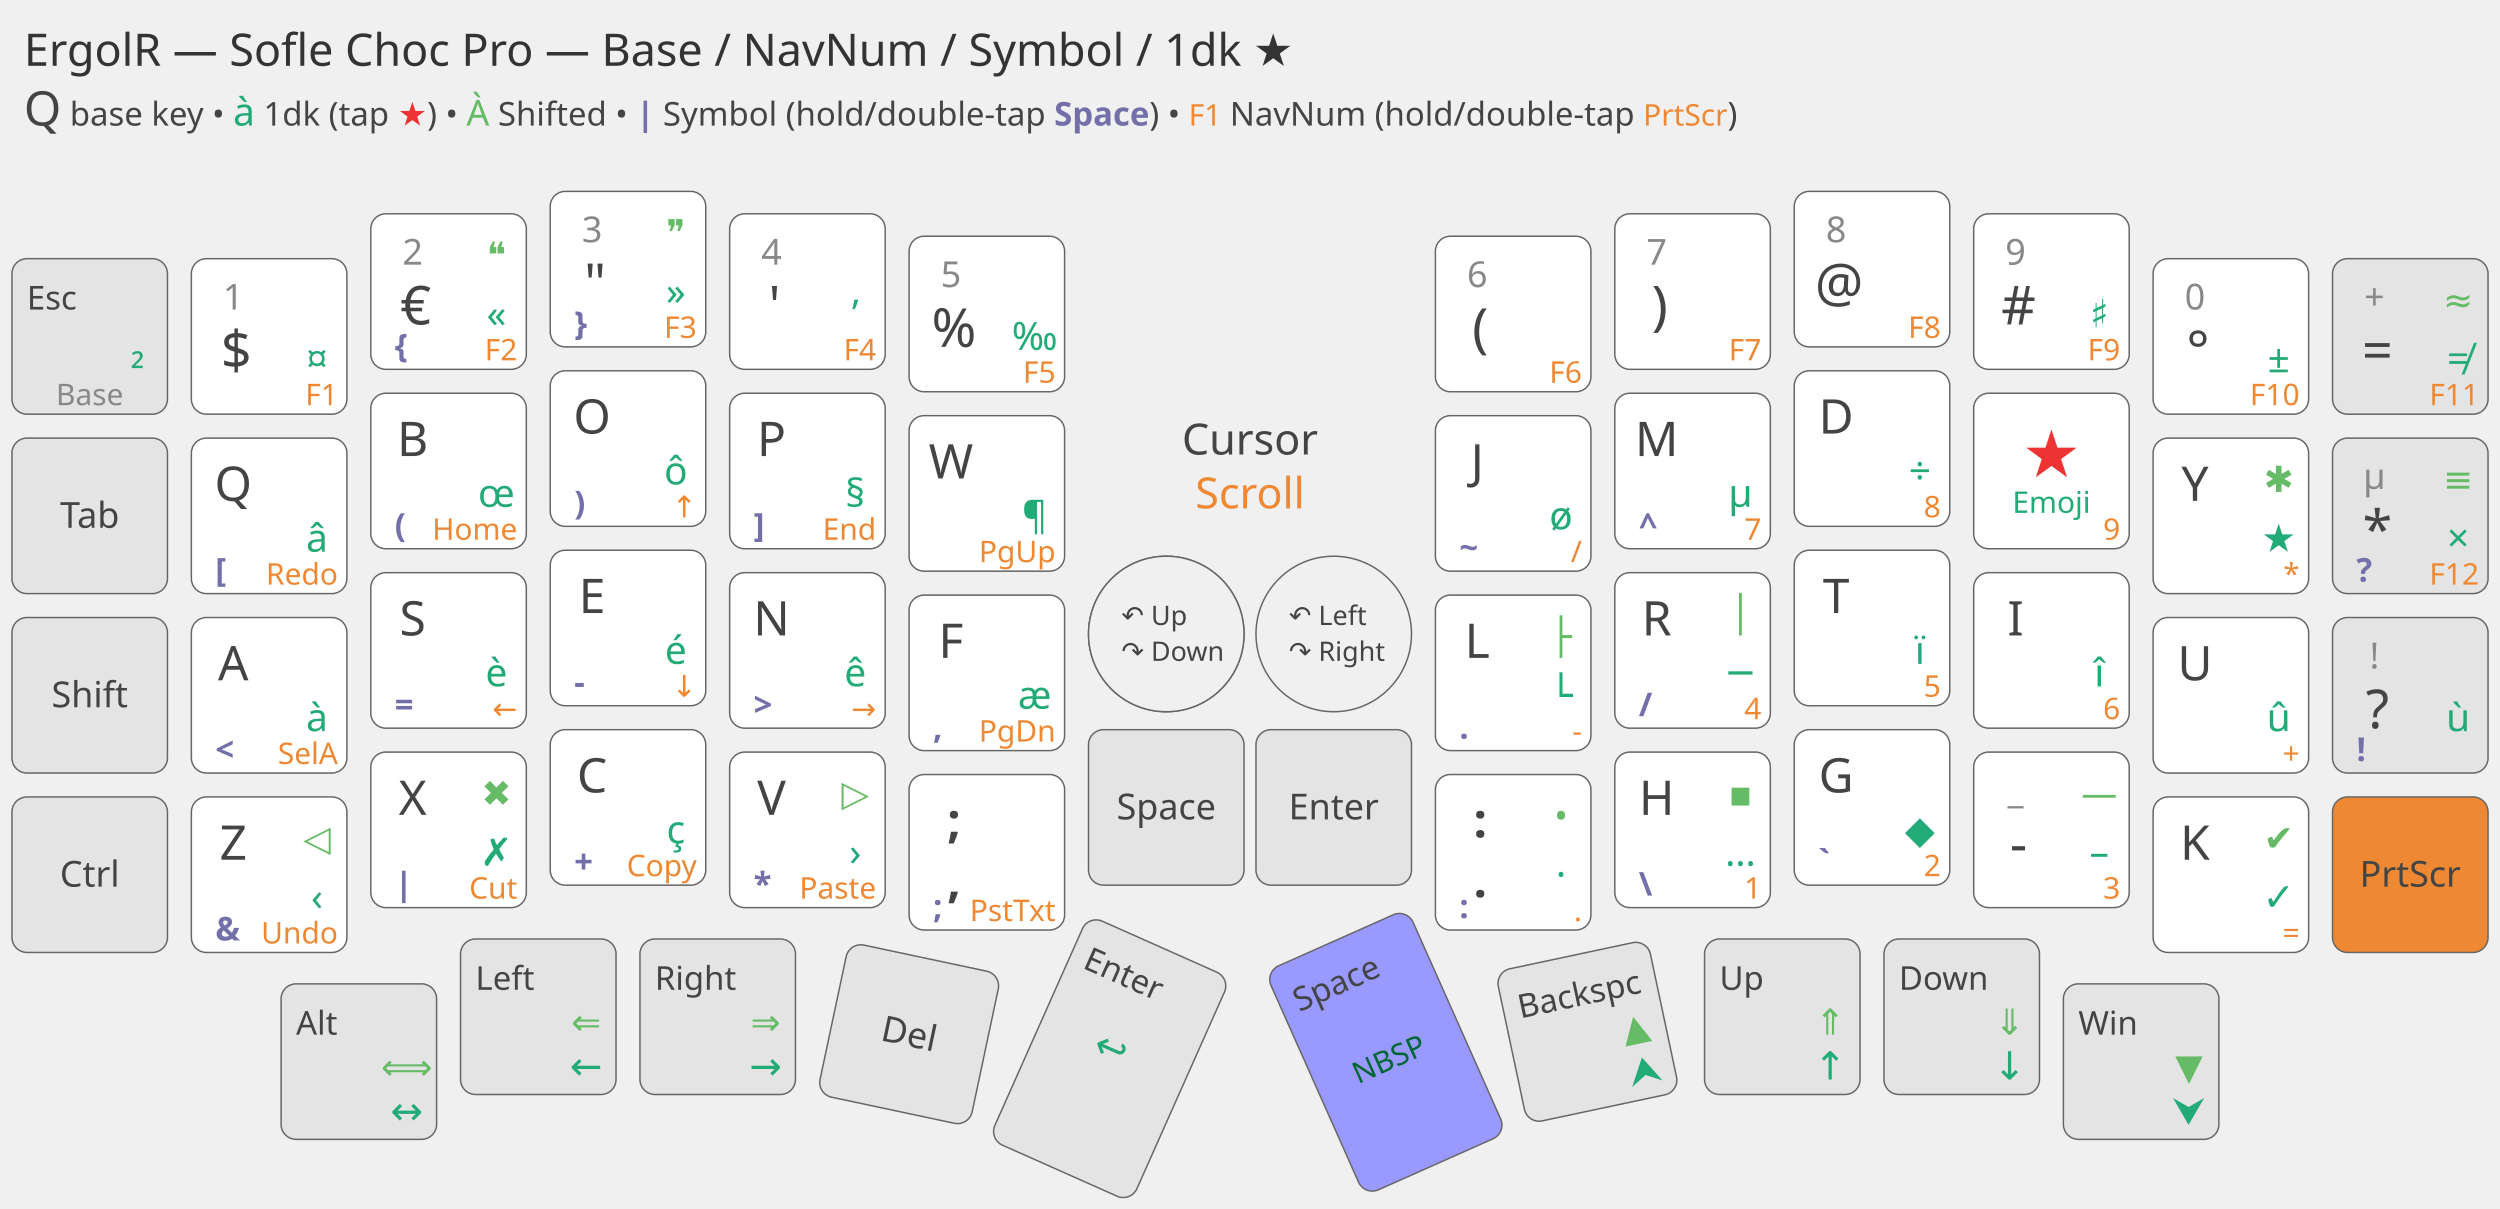
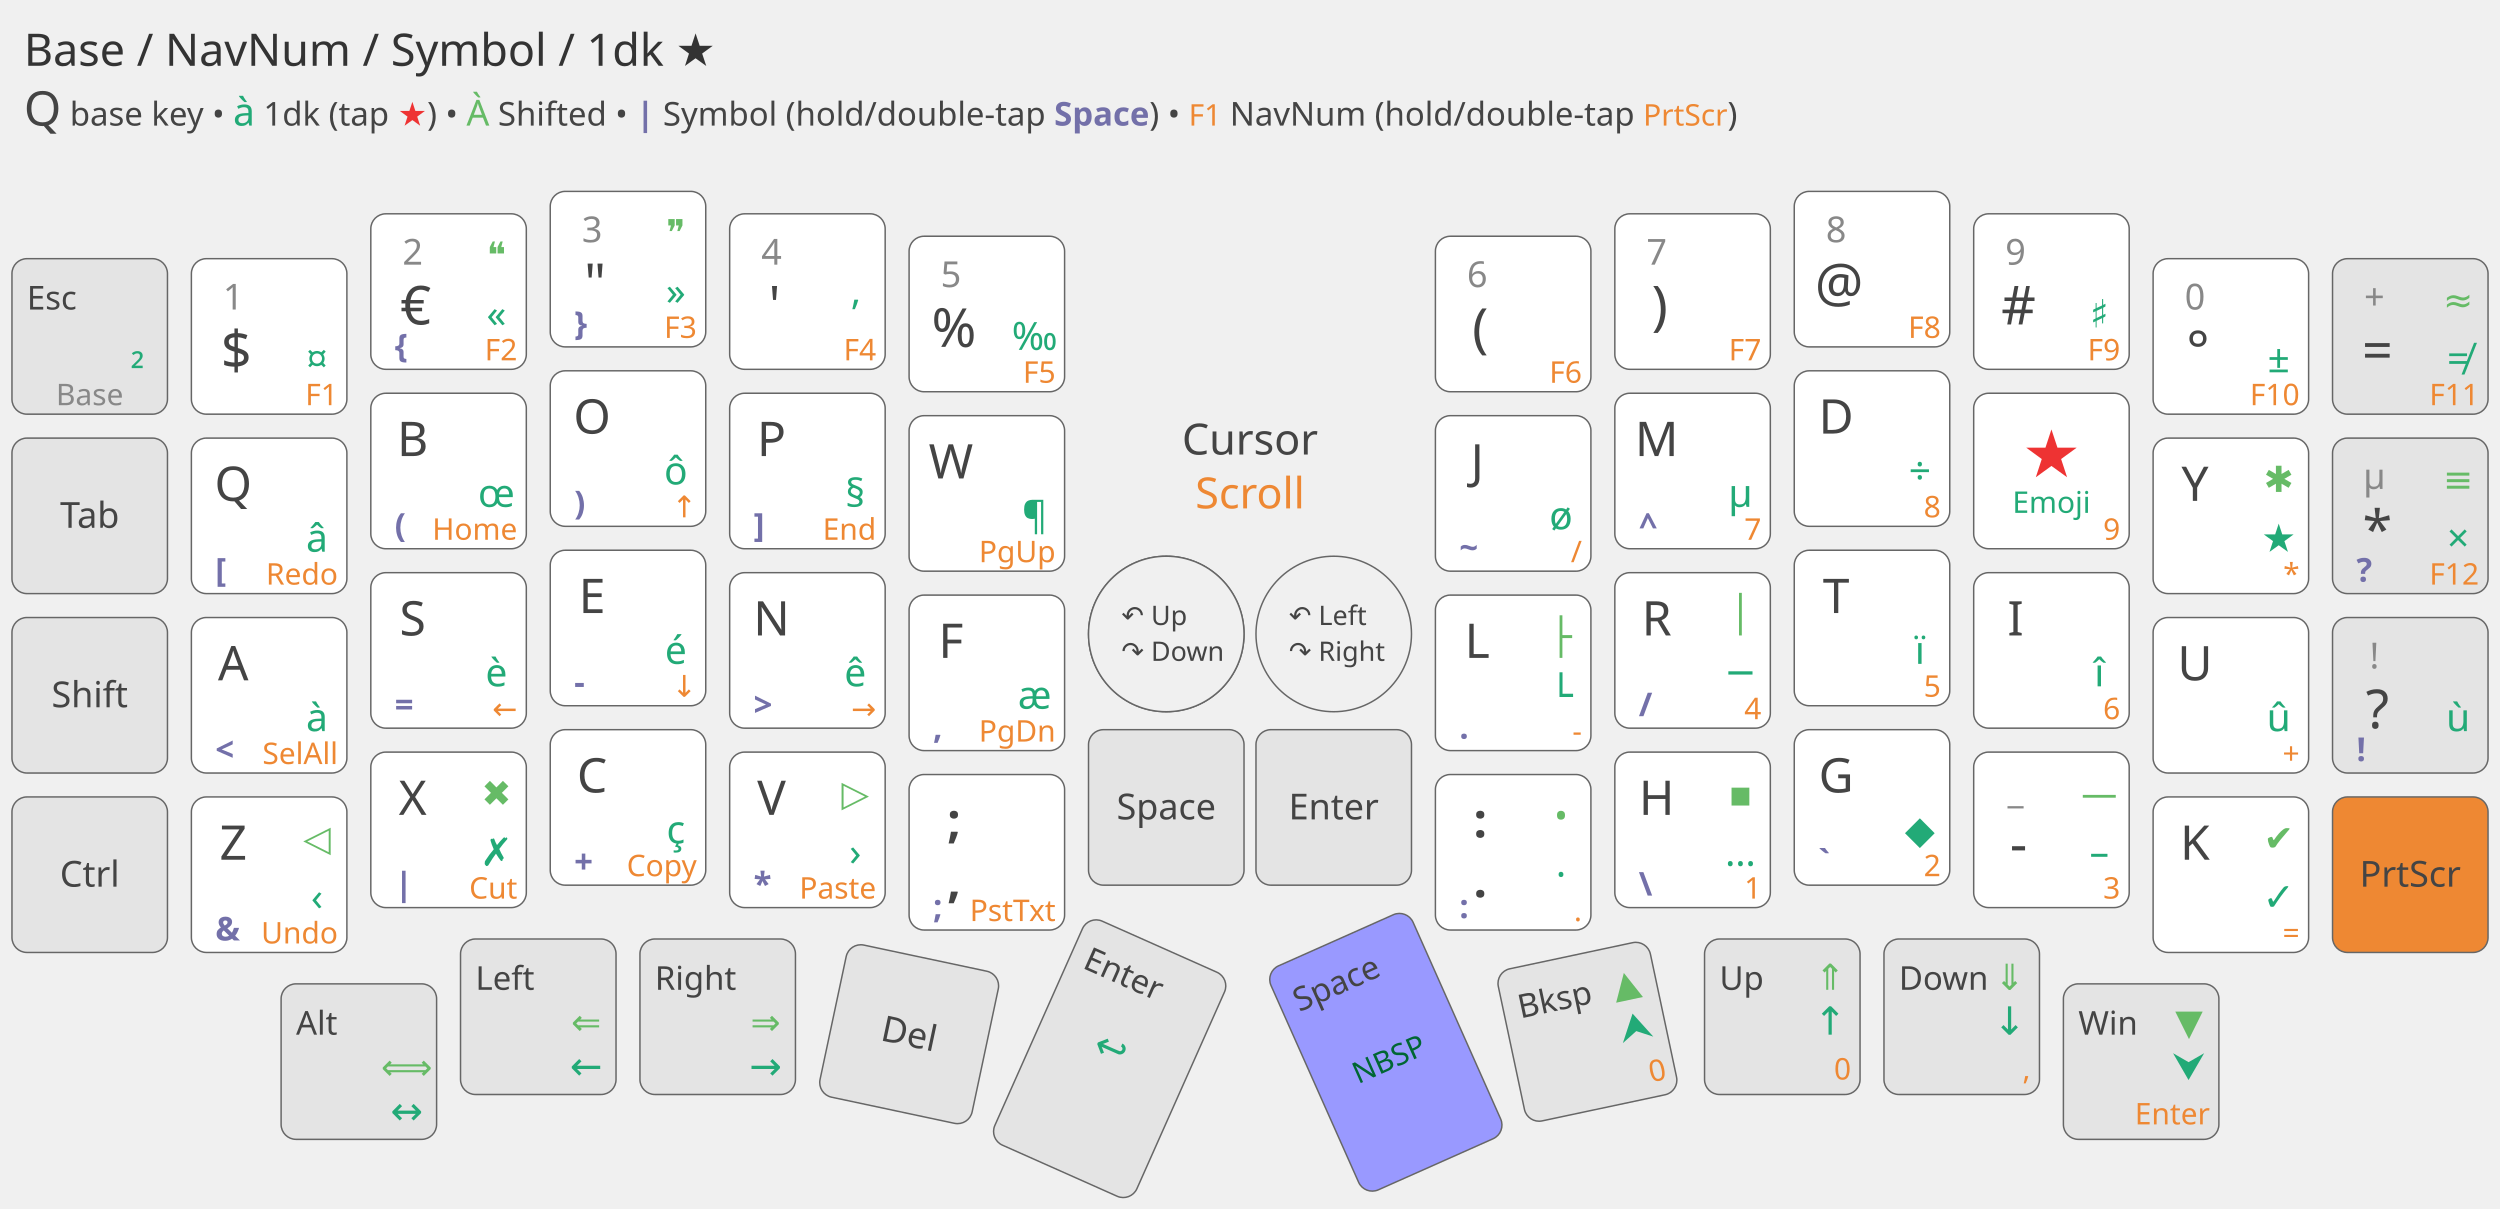
<svg xmlns="http://www.w3.org/2000/svg" viewBox="0 0 836 404">
  <style>
    :root { color-scheme: light dark; }
    rect, path, circle { fill: #fff; stroke: #666; stroke-width: .5px; }
    text { fill: #444; font: normal 18px sans-serif; text-anchor: middle; }

    .level1  { font-size: 18px; }
    .level2  { font-size: 12px; fill: #888; }
    .letter  { font-size: 16px; }
    .pair    { font-size: 16px; font-weight: bold; }
    .accent  { font-size: 13px; fill: #2a7; }
    .accent2 { font-size: 12px; fill: #6b6; }
    .sym     { font-size: 11px; fill: #7370a9; font-weight: bold; text-anchor: start; }
    .nav     { font-size: 10px; fill: #e83; text-anchor: end; }
    .cap     { font-size: 12px; }
    .capTL   { font-size: 11px; text-anchor: start; }
    .accent.word { font-size: 10px; }
    .exit    { font-size: 10px; fill: #888; }
    .ghost   { font-size: 11px; fill: #888; text-anchor: start; }
    .emoji   { font-size: 21px; }
    .emoji.small { font-size: 15px; }
    .ename   { font-size: 9px; fill: #888; }
    .deadKey { fill: #e33; }
    .big     { font-size: 22px; }
    .specialKey rect { fill: #e4e4e4; }
    .title   { font-size: 15px; text-anchor: start; fill: #333; }
    .legend  { font-size: 11px; text-anchor: start; }
    .legend tspan { text-anchor: start; }
    .encTitle { font-size: 12px; }
    .encText  { font-size: 9px; text-anchor: start; }
    .encoder circle { fill: #f0f0f0; }

    #left  { transform: translate(  4px, 124px); }
    #right { transform: translate(480px, 124px); }

    /* column stagger */
    .col_L { transform: translate(  0px, 22.5px); }
    .col_1 { transform: translate( 60px, 22.5px); }
    .col_2 { transform: translate(120px,  7.5px); }
    .col_3 { transform: translate(180px,  0.0px); }
    .col_4 { transform: translate(240px,  7.5px); }
    .col_5 { transform: translate(300px, 15.0px); }
    .ext_L { transform: translate(360px, 120.0px); }

    .col_6 { transform: translate(  0px, 15.0px); }
    .col_7 { transform: translate( 60px,  7.5px); }
    .col_8 { transform: translate(120px,  0.0px); }
    .col_9 { transform: translate(180px,  7.5px); }
    .col_0 { transform: translate(240px, 22.5px); }
    .col_R { transform: translate(300px, 22.5px); }
    .ext_R { transform: translate(-60px, 120.0px); }

    /* thumb clusters, positioned with magic numbers */
    .thb_1 { transform: translate( 90px, 205px); }
    .thb_2 { transform: translate(150px, 190px); }
    .thb_3 { transform: translate(210px, 190px); }
    .thb_4 { transform: translate(280px, 191px); }
    .thb_5 { transform: translate(360px, 182px); }
    .thb_4 g { transform: rotate(12deg); }
    .thb_5 g { transform: rotate(24deg); }

    .thb_0 { transform: translate(210px, 205px); }
    .thb_9 { transform: translate(150px, 190px); }
    .thb_8 { transform: translate( 90px, 190px); }
    .thb_7 { transform: translate( 20px, 201px); }
    .thb_6 { transform: translate(-57px, 201px); }
    .thb_7 g { transform: rotate(-12deg); }
    .thb_6 g { transform: rotate(-24deg); }

    /* the two layer keys carry the colour of the layer they reach */
    #sym rect { fill: #99f; }
    #sym text.accent { fill: #063; }
    #nav rect { fill: #e83; }
    #dk  rect { fill: #f99; }

    @media (prefers-color-scheme: dark) {
      rect, path, circle { fill: #444; }
      text             { fill: #bbb; }
      .specialKey rect { fill: #333; }
      .encoder circle  { fill: #3a3a3a; }
      .level2          { fill: #888; }
      .accent          { fill: #6b6; }
      .accent2         { fill: #4a4; }
      .ghost           { fill: #999; }
      .ename           { fill: #999; }
      .title           { fill: #ccc; }
      .exit            { fill: #999; }
      #dk  rect        { fill: #b44; }
      #nav rect        { fill: #c72; }
      #sym rect        { fill: #77d; }
      #dk  text,
      #nav text,
      #sym text.capTL  { fill: #fff; }
      #sym text.accent { fill: #cfc; }
    }
  </style>
-   <text x="8" y="22" class="title">ErgolR — Sofle Choc Pro — Base / NavNum / Symbol / 1dk ★</text>
+   <text x="8" y="22" class="title">Base / NavNum / Symbol / 1dk ★</text>
  <text x="8" y="42" class="legend">
    <tspan class="letter">Q</tspan> base key 
    • <tspan class="accent">à</tspan> 1dk (tap <tspan class="deadKey">★</tspan>) 
    • <tspan class="accent2">À</tspan> Shifted
    • <tspan class="sym">|</tspan> Symbol (hold/double-tap <tspan class="sym">Space</tspan>)
    • <tspan class="nav">F1</tspan> NavNum (hold/double-tap <tspan class="nav">PrtScr</tspan>)
  </text>
  <g class="encoder">
    <text x="418" y="152" class="encTitle">
      <tspan style="text-anchor: middle; font-size: larger">Cursor</tspan>
    </text>
    <circle cx="390" cy="212" r="26" />
    <text x="418" y="170" class="encTitle">
      <tspan class="nav" style="text-anchor: middle; font-size: larger">Scroll</tspan>
    </text>
    <circle cx="390" cy="212" r="26" />
    <text x="375" y="209" class="encText">↶ Up</text>
    <text x="375" y="221" class="encText">↷ Down</text>
    <circle cx="446" cy="212" r="26" />4
    <text x="431" y="209" class="encText">↶ Left</text>
    <text x="431" y="221" class="encText">↷ Right</text>
  </g>
  <g id="left">
    <g class="col_L specialKey">
      <g transform="translate(0 -60)">
        <rect width="52" height="52" rx="5" ry="5" />
        <text x="5" y="17" class="capTL">Esc</text>
        <text x="42" y="42" class="accent" title="square">²</text>
        <text x="26" y="49" class="exit">Base</text>
      </g>
      <g transform="translate(0 0)">
        <rect width="52" height="52" rx="5" ry="5" />
        <text x="26" y="30" class="cap">Tab</text>
      </g>
      <g transform="translate(0 60)">
        <rect width="52" height="52" rx="5" ry="5" />
        <text x="26" y="30" class="cap">Shift</text>
      </g>
      <g transform="translate(0 120)">
        <rect width="52" height="52" rx="5" ry="5" />
        <text x="26" y="30" class="cap">Ctrl</text>
      </g>
    </g>
    <g class="col_1">
      <g transform="translate(0 -60)">
        <rect width="52" height="52" rx="5" ry="5" />
        <text x="14" y="17" class="level2">1</text>
        <text x="15" y="37" class="level1">$</text>
        <text x="42" y="38" class="accent">¤</text>
        <text x="49" y="49" class="nav">F1</text>
      </g>
      <g transform="translate(0 0)">
        <rect width="52" height="52" rx="5" ry="5" />
        <text x="14" y="21" class="letter">Q</text>
        <text x="42" y="38" class="accent">â</text>
        <text x="8" y="48" class="sym">[</text>
        <text x="49" y="49" class="nav">Redo</text>
      </g>
      <g transform="translate(0 60)">
        <rect width="52" height="52" rx="5" ry="5" />
        <text x="14" y="21" class="letter">A</text>
        <text x="42" y="38" class="accent">à</text>
        <text x="8" y="48" class="sym">&lt;</text>
-         <text x="49" y="49" class="nav">SelA</text>
+         <text x="49" y="49" class="nav" title="Select all">SelAll</text>
      </g>
      <g transform="translate(0 120)">
        <rect width="52" height="52" rx="5" ry="5" />
        <text x="14" y="21" class="letter">Z</text>
        <text x="42" y="18" class="accent2">◁</text>
        <text x="42" y="38" class="accent">‹</text>
        <text x="8" y="48" class="sym">&amp;</text>
        <text x="49" y="49" class="nav">Undo</text>
      </g>
    </g>
    <g class="col_2">
      <g transform="translate(0 -60)">
        <rect width="52" height="52" rx="5" ry="5" />
        <text x="14" y="17" class="level2">2</text>
        <text x="15" y="37" class="level1">€</text>
        <text x="42" y="18" class="accent2">❝</text>
        <text x="42" y="38" class="accent">«</text>
        <text x="8" y="48" class="sym">{</text>
        <text x="49" y="49" class="nav">F2</text>
      </g>
      <g transform="translate(0 0)">
        <rect width="52" height="52" rx="5" ry="5" />
        <text x="14" y="21" class="letter">B</text>
        <text x="42" y="38" class="accent">œ</text>
        <text x="8" y="48" class="sym">(</text>
        <text x="49" y="49" class="nav">Home</text>
      </g>
      <g transform="translate(0 60)">
        <rect width="52" height="52" rx="5" ry="5" />
        <text x="14" y="21" class="letter">S</text>
        <text x="42" y="38" class="accent">è</text>
        <text x="8" y="48" class="sym">=</text>
        <text x="49" y="49" class="nav">←</text>
      </g>
      <g transform="translate(0 120)">
        <rect width="52" height="52" rx="5" ry="5" />
        <text x="14" y="21" class="letter">X</text>
        <text x="42" y="18" class="accent2">✖</text>
        <text x="42" y="38" class="accent">✗</text>
        <text x="8" y="48" class="sym">|</text>
        <text x="49" y="49" class="nav">Cut</text>
      </g>
    </g>
    <g class="col_3">
      <g transform="translate(0 -60)">
        <rect width="52" height="52" rx="5" ry="5" />
        <text x="14" y="17" class="level2">3</text>
        <text x="15" y="37" class="level1">"</text>
        <text x="42" y="18" class="accent2">❞</text>
        <text x="42" y="38" class="accent">»</text>
        <text x="8" y="48" class="sym">}</text>
        <text x="49" y="49" class="nav">F3</text>
      </g>
      <g transform="translate(0 0)">
        <rect width="52" height="52" rx="5" ry="5" />
        <text x="14" y="21" class="letter">O</text>
        <text x="42" y="38" class="accent">ô</text>
        <text x="8" y="48" class="sym">)</text>
        <text x="49" y="49" class="nav">↑</text>
      </g>
      <g transform="translate(0 60)">
        <rect width="52" height="52" rx="5" ry="5" />
        <text x="14" y="21" class="letter">E</text>
        <text x="42" y="38" class="accent">é</text>
        <text x="8" y="48" class="sym">-</text>
        <text x="49" y="49" class="nav">↓</text>
      </g>
      <g transform="translate(0 120)">
        <rect width="52" height="52" rx="5" ry="5" />
        <text x="14" y="21" class="letter">C</text>
        <text x="42" y="38" class="accent">ç</text>
        <text x="8" y="48" class="sym">+</text>
        <text x="49" y="49" class="nav">Copy</text>
      </g>
    </g>
    <g class="col_4">
      <g transform="translate(0 -60)">
        <rect width="52" height="52" rx="5" ry="5" />
        <text x="14" y="17" class="level2">4</text>
        <text x="15" y="37" class="level1">'</text>
        <text x="42" y="38" class="accent">’</text>
        <text x="49" y="49" class="nav">F4</text>
      </g>
      <g transform="translate(0 0)">
        <rect width="52" height="52" rx="5" ry="5" />
        <text x="14" y="21" class="letter">P</text>
        <text x="42" y="38" class="accent">§</text>
        <text x="8" y="48" class="sym">]</text>
        <text x="49" y="49" class="nav">End</text>
      </g>
      <g transform="translate(0 60)">
        <rect width="52" height="52" rx="5" ry="5" />
        <text x="14" y="21" class="letter">N</text>
        <text x="42" y="38" class="accent">ê</text>
        <text x="8" y="48" class="sym">&gt;</text>
        <text x="49" y="49" class="nav">→</text>
      </g>
      <g transform="translate(0 120)">
        <rect width="52" height="52" rx="5" ry="5" />
        <text x="14" y="21" class="letter">V</text>
        <text x="42" y="18" class="accent2">▷</text>
        <text x="42" y="38" class="accent">›</text>
        <text x="8" y="48" class="sym">*</text>
        <text x="49" y="49" class="nav">Paste</text>
      </g>
    </g>
    <g class="col_5">
      <g transform="translate(0 -60)">
        <rect width="52" height="52" rx="5" ry="5" />
        <text x="14" y="17" class="level2">5</text>
        <text x="15" y="37" class="level1">%</text>
        <text x="42" y="38" class="accent">‰</text>
        <text x="49" y="49" class="nav">F5</text>
      </g>
      <g transform="translate(0 0)">
        <rect width="52" height="52" rx="5" ry="5" />
        <text x="14" y="21" class="letter">W</text>
        <text x="42" y="38" class="accent">¶</text>
        <text x="49" y="49" class="nav">PgUp</text>
      </g>
      <g transform="translate(0 60)">
        <rect width="52" height="52" rx="5" ry="5" />
        <text x="14" y="21" class="letter">F</text>
        <text x="42" y="38" class="accent">æ</text>
        <text x="8" y="48" class="sym">,</text>
        <text x="49" y="49" class="nav">PgDn</text>
      </g>
      <g transform="translate(0 120)">
        <rect width="52" height="52" rx="5" ry="5" />
        <text x="15" y="21" class="pair">;</text>
        <text x="15" y="41" class="pair">,</text>
        <text x="8" y="48" class="sym">;</text>
        <text x="49" y="49" class="nav" title="Paste as text">PstTxt</text>
      </g>
    </g>
    <g class="ext_L specialKey">
      <g>
        <rect width="52" height="52" rx="5" ry="5" />
        <text x="26" y="30" class="cap">Space</text>
      </g>
    </g>
    <g class="thb_5 specialKey">
      <g>
        <rect width="52" height="82" rx="5" ry="5" />
        <text x="5" y="17" class="capTL">Enter</text>
        <text x="25" y="42" class="accent">↩</text>
      </g>
    </g>
    <g class="thb_4 specialKey">
      <g>
        <rect width="52" height="52" rx="5" ry="5" />
        <text x="26" y="30" class="cap">Del</text>
      </g>
    </g>
    <g class="thb_3 specialKey">
      <g>
        <rect width="52" height="52" rx="5" ry="5" />
        <text x="5" y="17" class="capTL">Right</text>
        <text x="42" y="32" class="accent2">⇒</text>
        <text x="42" y="47" class="accent">→</text>
      </g>
    </g>
    <g class="thb_2 specialKey">
      <g>
        <rect width="52" height="52" rx="5" ry="5" />
        <text x="5" y="17" class="capTL">Left</text>
        <text x="42" y="32" class="accent2">⇐</text>
        <text x="42" y="47" class="accent">←</text>
      </g>
    </g>
    <g class="thb_1 specialKey">
      <g>
        <rect width="52" height="52" rx="5" ry="5" />
        <text x="5" y="17" class="capTL">Alt</text>
        <text x="42" y="32" class="accent2">⟺</text>
        <text x="42" y="47" class="accent">↔</text>
      </g>
    </g>
  </g>
  <g id="right">
    <g class="col_6">
      <g transform="translate(0 -60)">
        <rect width="52" height="52" rx="5" ry="5" />
        <text x="14" y="17" class="level2">6</text>
        <text x="15" y="37" class="level1">(</text>
        <text x="49" y="49" class="nav">F6</text>
      </g>
      <g transform="translate(0 0)">
        <rect width="52" height="52" rx="5" ry="5" />
        <text x="14" y="21" class="letter">J</text>
        <text x="42" y="38" class="accent">ø</text>
        <text x="8" y="48" class="sym">~</text>
        <text x="49" y="49" class="nav">/</text>
      </g>
      <g transform="translate(0 60)">
        <rect width="52" height="52" rx="5" ry="5" />
        <text x="14" y="21" class="letter">L</text>
        <text x="42" y="18" class="accent2">├</text>
        <text x="42" y="38" class="accent">└</text>
        <text x="8" y="48" class="sym">.</text>
        <text x="49" y="49" class="nav">-</text>
      </g>
      <g transform="translate(0 120)">
        <rect width="52" height="52" rx="5" ry="5" />
        <text x="15" y="21" class="pair">:</text>
        <text x="15" y="41" class="pair">.</text>
        <text x="42" y="18" class="accent2">•</text>
        <text x="42" y="38" class="accent">·</text>
        <text x="8" y="48" class="sym">:</text>
        <text x="49" y="49" class="nav">.</text>
      </g>
    </g>
    <g class="col_7">
      <g transform="translate(0 -60)">
        <rect width="52" height="52" rx="5" ry="5" />
        <text x="14" y="17" class="level2">7</text>
        <text x="15" y="37" class="level1">)</text>
        <text x="49" y="49" class="nav">F7</text>
      </g>
      <g transform="translate(0 0)">
        <rect width="52" height="52" rx="5" ry="5" />
        <text x="14" y="21" class="letter">M</text>
        <text x="42" y="38" class="accent">µ</text>
        <text x="8" y="48" class="sym">^</text>
        <text x="49" y="49" class="nav">7</text>
      </g>
      <g transform="translate(0 60)">
        <rect width="52" height="52" rx="5" ry="5" />
        <text x="14" y="21" class="letter">R</text>
        <text x="42" y="18" class="accent2">│</text>
        <text x="42" y="38" class="accent">─</text>
        <text x="8" y="48" class="sym">/</text>
        <text x="49" y="49" class="nav">4</text>
      </g>
      <g transform="translate(0 120)">
        <rect width="52" height="52" rx="5" ry="5" />
        <text x="14" y="21" class="letter">H</text>
        <text x="42" y="18" class="accent2">▪</text>
        <text x="42" y="38" class="accent">…</text>
        <text x="8" y="48" class="sym">\</text>
        <text x="49" y="49" class="nav">1</text>
      </g>
    </g>
    <g class="col_8">
      <g transform="translate(0 -60)">
        <rect width="52" height="52" rx="5" ry="5" />
        <text x="14" y="17" class="level2">8</text>
        <text x="15" y="37" class="level1">@</text>
        <text x="49" y="49" class="nav">F8</text>
      </g>
      <g transform="translate(0 0)">
        <rect width="52" height="52" rx="5" ry="5" />
        <text x="14" y="21" class="letter">D</text>
        <text x="49" y="49" class="nav">8</text>
        <text x="42" y="38" class="accent">÷</text>
      </g>
      <g transform="translate(0 60)">
        <rect width="52" height="52" rx="5" ry="5" />
        <text x="14" y="21" class="letter">T</text>
        <text x="42" y="38" class="accent">ï</text>
        <text x="49" y="49" class="nav">5</text>
      </g>
      <g transform="translate(0 120)">
        <rect width="52" height="52" rx="5" ry="5" />
        <text x="14" y="21" class="letter">G</text>
        <text x="42" y="38" class="accent">◆</text>
        <text x="8" y="48" class="sym">`</text>
        <text x="49" y="49" class="nav">2</text>
      </g>
    </g>
    <g class="col_9">
      <g transform="translate(0 -60)">
        <rect width="52" height="52" rx="5" ry="5" />
        <text x="14" y="17" class="level2">9</text>
        <text x="15" y="37" class="level1">#</text>
        <text x="42" y="38" class="accent">♯</text>
        <text x="49" y="49" class="nav">F9</text>
      </g>
      <g transform="translate(0 0)">
        <rect width="52" height="52" rx="5" ry="5" />
        <text x="26" y="28" class="deadKey big">★</text>
        <text x="26" y="40" class="accent word">Emoji</text>
        <text x="49" y="49" class="nav">9</text>
      </g>
      <g transform="translate(0 60)">
        <rect width="52" height="52" rx="5" ry="5" />
        <text x="14" y="21" class="letter">I</text>
        <text x="42" y="38" class="accent">î</text>
        <text x="49" y="49" class="nav">6</text>
      </g>
      <g transform="translate(0 120)">
        <rect width="52" height="52" rx="5" ry="5" />
        <text x="14" y="17" class="level2">_</text>
        <text x="15" y="37" class="level1">-</text>
        <text x="42" y="18" class="accent2">—</text>
        <text x="42" y="38" class="accent">–</text>
        <text x="49" y="49" class="nav">3</text>
      </g>
    </g>
    <g class="col_0">
      <g transform="translate(0 -60)">
        <rect width="52" height="52" rx="5" ry="5" />
        <text x="14" y="17" class="level2">0</text>
        <text x="15" y="37" class="level1">°</text>
        <text x="42" y="38" class="accent">±</text>
        <text x="49" y="49" class="nav">F10</text>
      </g>
      <g transform="translate(0 0)">
        <rect width="52" height="52" rx="5" ry="5" />
        <text x="14" y="21" class="letter">Y</text>
        <text x="42" y="18" class="accent2">✱</text>
        <text x="42" y="38" class="accent">★</text>
        <text x="49" y="49" class="nav">*</text>
      </g>
      <g transform="translate(0 60)">
        <rect width="52" height="52" rx="5" ry="5" />
        <text x="14" y="21" class="letter">U</text>
        <text x="42" y="38" class="accent">û</text>
        <text x="49" y="49" class="nav">+</text>
      </g>
      <g transform="translate(0 120)">
        <rect width="52" height="52" rx="5" ry="5" />
        <text x="14" y="21" class="letter">K</text>
        <text x="42" y="18" class="accent2">✔</text>
        <text x="42" y="38" class="accent">✓</text>
        <text x="49" y="49" class="nav">=</text>
      </g>
    </g>
    <g class="col_R specialKey">
      <g transform="translate(0 -60)">
        <rect width="52" height="52" rx="5" ry="5" />
        <text x="14" y="17" class="level2">+</text>
        <text x="15" y="37" class="level1">=</text>
        <text x="42" y="18" class="accent2">≈</text>
        <text x="42" y="38" class="accent">≠</text>
        <text x="49" y="49" class="nav">F11</text>
      </g>
      <g transform="translate(0 0)">
        <rect width="52" height="52" rx="5" ry="5" />
        <text x="14" y="17" class="level2">µ</text>
        <text x="15" y="37" class="level1">*</text>
        <text x="42" y="18" class="accent2">≡</text>
        <text x="42" y="38" class="accent">×</text>
        <text x="8" y="48" class="sym">?</text>
        <text x="49" y="49" class="nav">F12</text>
      </g>
      <g transform="translate(0 60)">
        <rect width="52" height="52" rx="5" ry="5" />
        <text x="14" y="17" class="level2">!</text>
        <text x="15" y="37" class="level1">?</text>
        <text x="8" y="48" class="sym">!</text>
        <text x="42" y="38" class="accent">ù</text>
      </g>
      <g transform="translate(0 120)" id="nav">
        <rect width="52" height="52" rx="5" ry="5" />
        <text x="26" y="30" class="cap">PrtScr</text>
      </g>
    </g>
    <g class="ext_R specialKey">
      <g>
        <rect width="52" height="52" rx="5" ry="5" />
        <text x="26" y="30" class="cap">Enter</text>
      </g>
    </g>
    <g class="thb_6 specialKey" id="sym">
      <g>
        <rect width="52" height="82" rx="5" ry="5" />
        <text x="5" y="17" class="capTL">Space</text>
        <text x="26" y="47" class="accent word">NBSP</text>
      </g>
    </g>
    <g class="thb_7 specialKey">
      <g>
        <rect width="52" height="52" rx="5" ry="5" />
-         <text x="5" y="17" class="capTL">Backspc</text>
-         <text x="42" y="32" class="accent2">▲</text>
-         <text x="42" y="47" class="accent">⮝</text>
+         <text x="5" y="17" class="capTL">Bksp</text>
+         <text x="42" y="17" class="accent2">▲</text>
+         <text x="42" y="32" class="accent">⮝</text>
+         <text x="49" y="47" class="nav">0</text>
      </g>
    </g>
    <g class="thb_8 specialKey">
      <g>
        <rect width="52" height="52" rx="5" ry="5" />
        <text x="5" y="17" class="capTL">Up</text>
-         <text x="42" y="32" class="accent2">⇑</text>
-         <text x="42" y="47" class="accent">↑</text>
+         <text x="42" y="17" class="accent2">⇑</text>
+         <text x="42" y="32" class="accent">↑</text>
+         <text x="49" y="47" class="nav">0</text>
      </g>
    </g>
    <g class="thb_9 specialKey">
      <g>
        <rect width="52" height="52" rx="5" ry="5" />
        <text x="5" y="17" class="capTL">Down</text>
-         <text x="42" y="32" class="accent2">⇓</text>
-         <text x="42" y="47" class="accent">↓</text>
+         <text x="42" y="17" class="accent2">⇓</text>
+         <text x="42" y="32" class="accent">↓</text>
+         <text x="49" y="47" class="nav">,</text>
      </g>
    </g>
    <g class="thb_0 specialKey">
      <g>
        <rect width="52" height="52" rx="5" ry="5" />
        <text x="5" y="17" class="capTL">Win</text>
-         <text x="42" y="32" class="accent2">▼</text>
-         <text x="42" y="47" class="accent">⮟</text>
+         <text x="42" y="17" class="accent2">▼</text>
+         <text x="42" y="32" class="accent">⮟</text>
+         <text x="49" y="47" class="nav">Enter</text>
      </g>
    </g>
  </g>
</svg>
